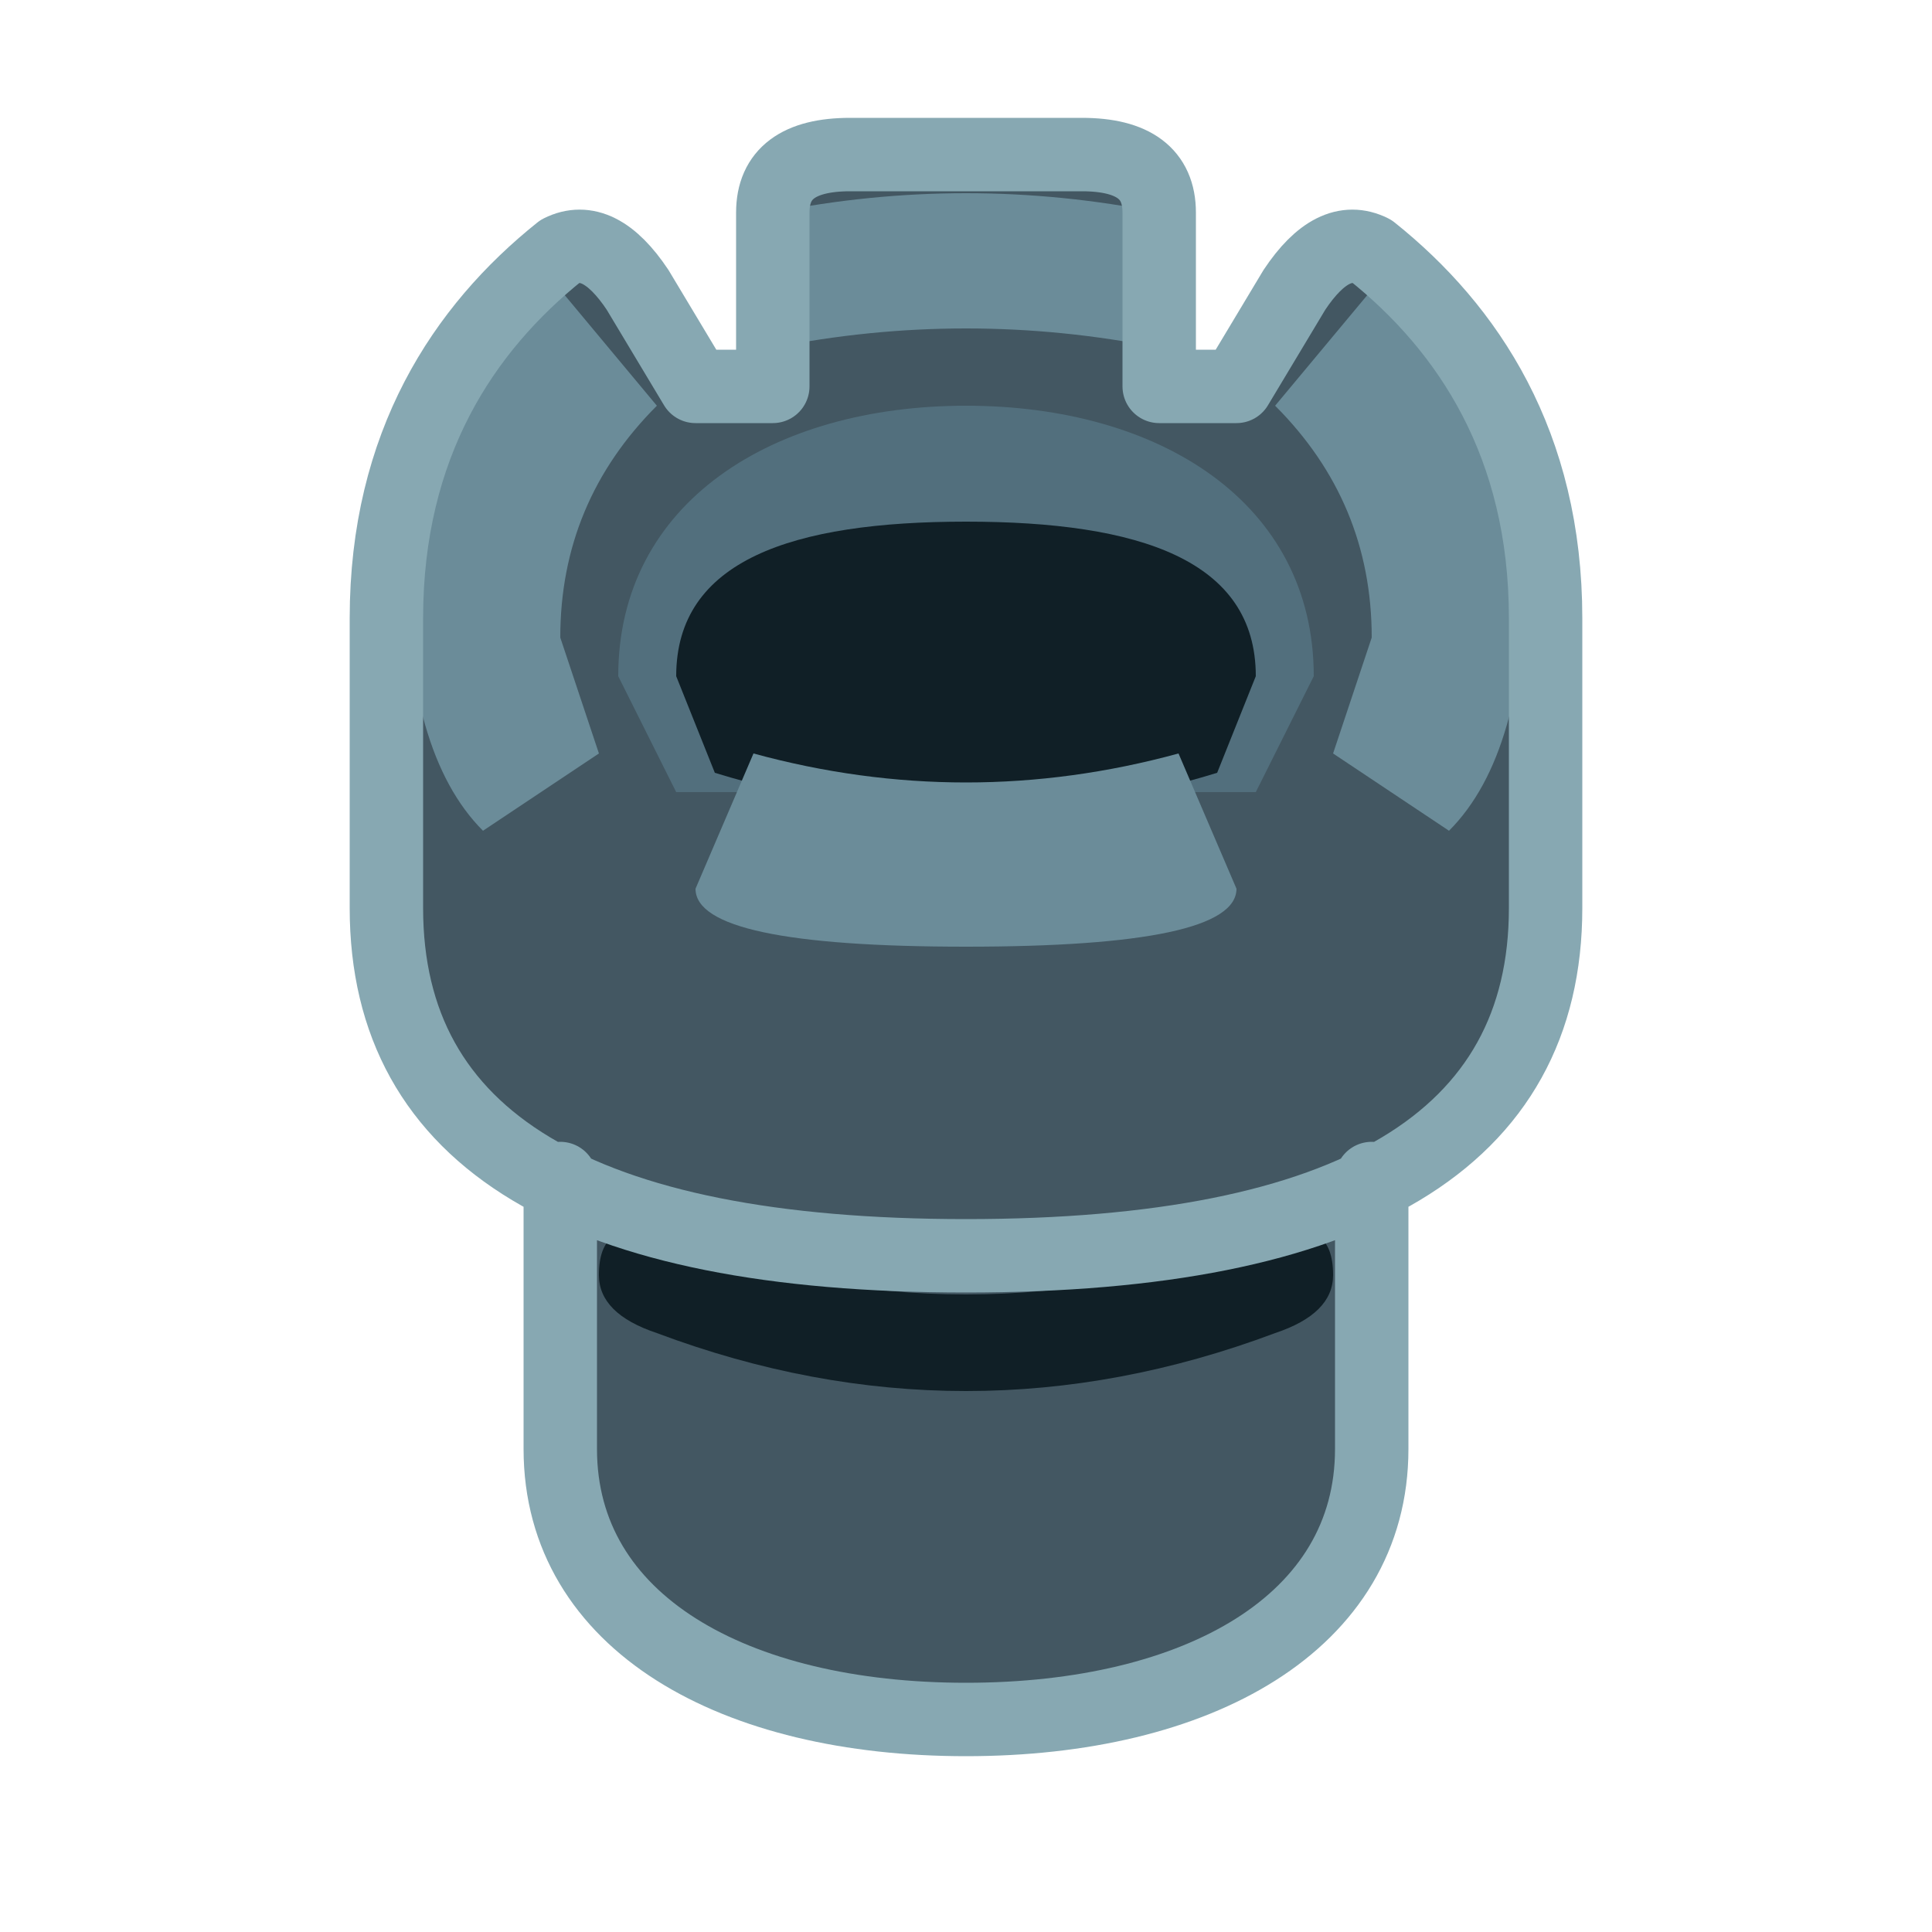
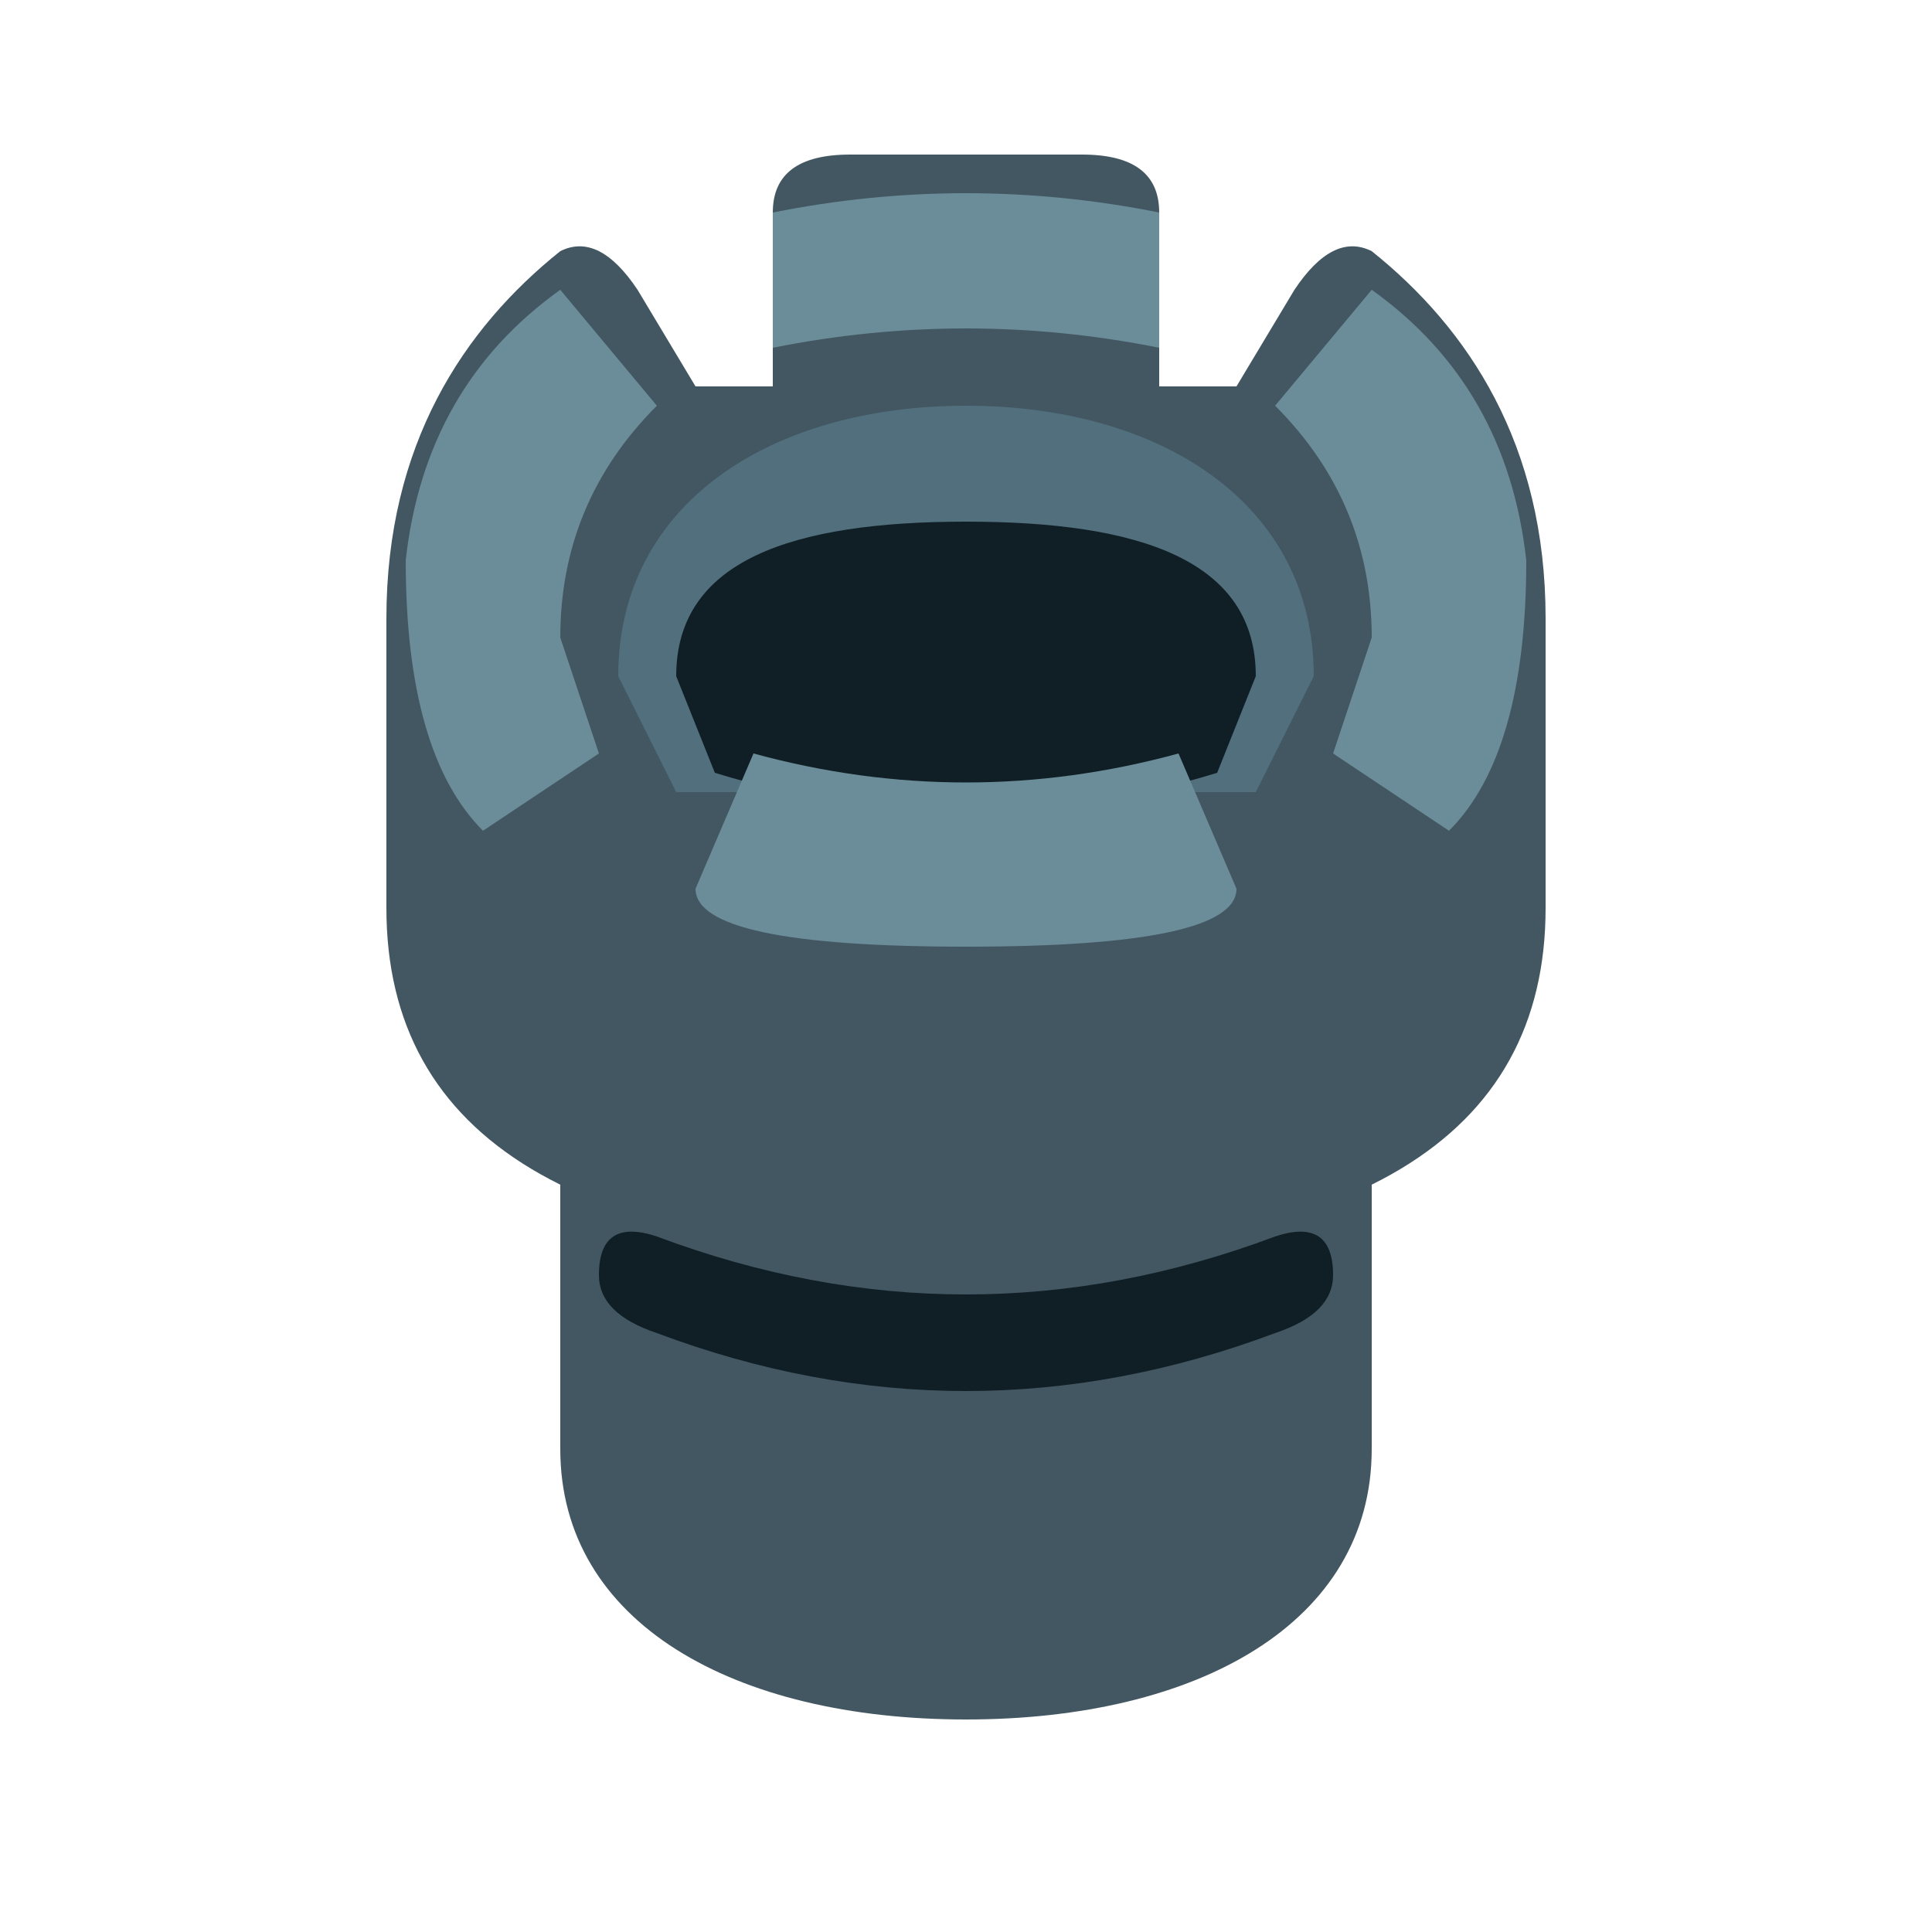
<svg xmlns="http://www.w3.org/2000/svg" width="128" height="128" viewBox="0 0 100 100">
  <path fill="#435762" d="M29 57H71V75C71 84 62 89 50 89S29 84 29 75Z" />
  <path fill="#101f26" d="M34 64Q50 70 66 64Q69 63 69 66Q69 68 66 69Q50 75 34 69Q31 68 31 66Q31 63 34 64Z" />
  <path fill="#435762" d="M20 32C20 23 24 17 29 13Q31 12 33 15L36 20H40V11Q40 8 44 8H56Q60 8 60 11V20H64L67 15Q69 12 71 13C76 17 80 23 80 32V47C80 59 70 65 50 65S20 59 20 47Z" />
  <path fill="#526f7d" d="M32 35C32 26 40 21 50 21S68 26 68 35L65 41H35Z" />
  <path fill="#101f26" d="M35 35C35 29 41 27 50 27S65 29 65 35L63 40Q50 44 37 40Z" />
  <path fill="#6b8c99" d="M39 39Q50 42 61 39L64 46Q64 49 50 49T36 46Z" />
  <path fill="#6b8c99" d="M21 29Q22 20 29 15L34 21Q29 26 29 33L31 39L25 43Q21 39 21 29Z" />
  <path fill="#6b8c99" d="M79 29Q78 20 71 15L66 21Q71 26 71 33L69 39L75 43Q79 39 79 29Z" />
  <path fill="#6b8c99" d="M40 11Q50 9 60 11V18Q50 16 40 18Z" />
-   <path d="M29 61V75C29 84 38 89 50 89S71 84 71 75V61M20 32C20 23 24 17 29 13Q31 12 33 15L36 20H40V11Q40 8 44 8H56Q60 8 60 11V20H64L67 15Q69 12 71 13C76 17 80 23 80 32V47C80 59 70 65 50 65S20 59 20 47Z" fill="none" stroke="#87a8b2" stroke-width="3.8" stroke-linecap="round" stroke-linejoin="round" />
</svg>
